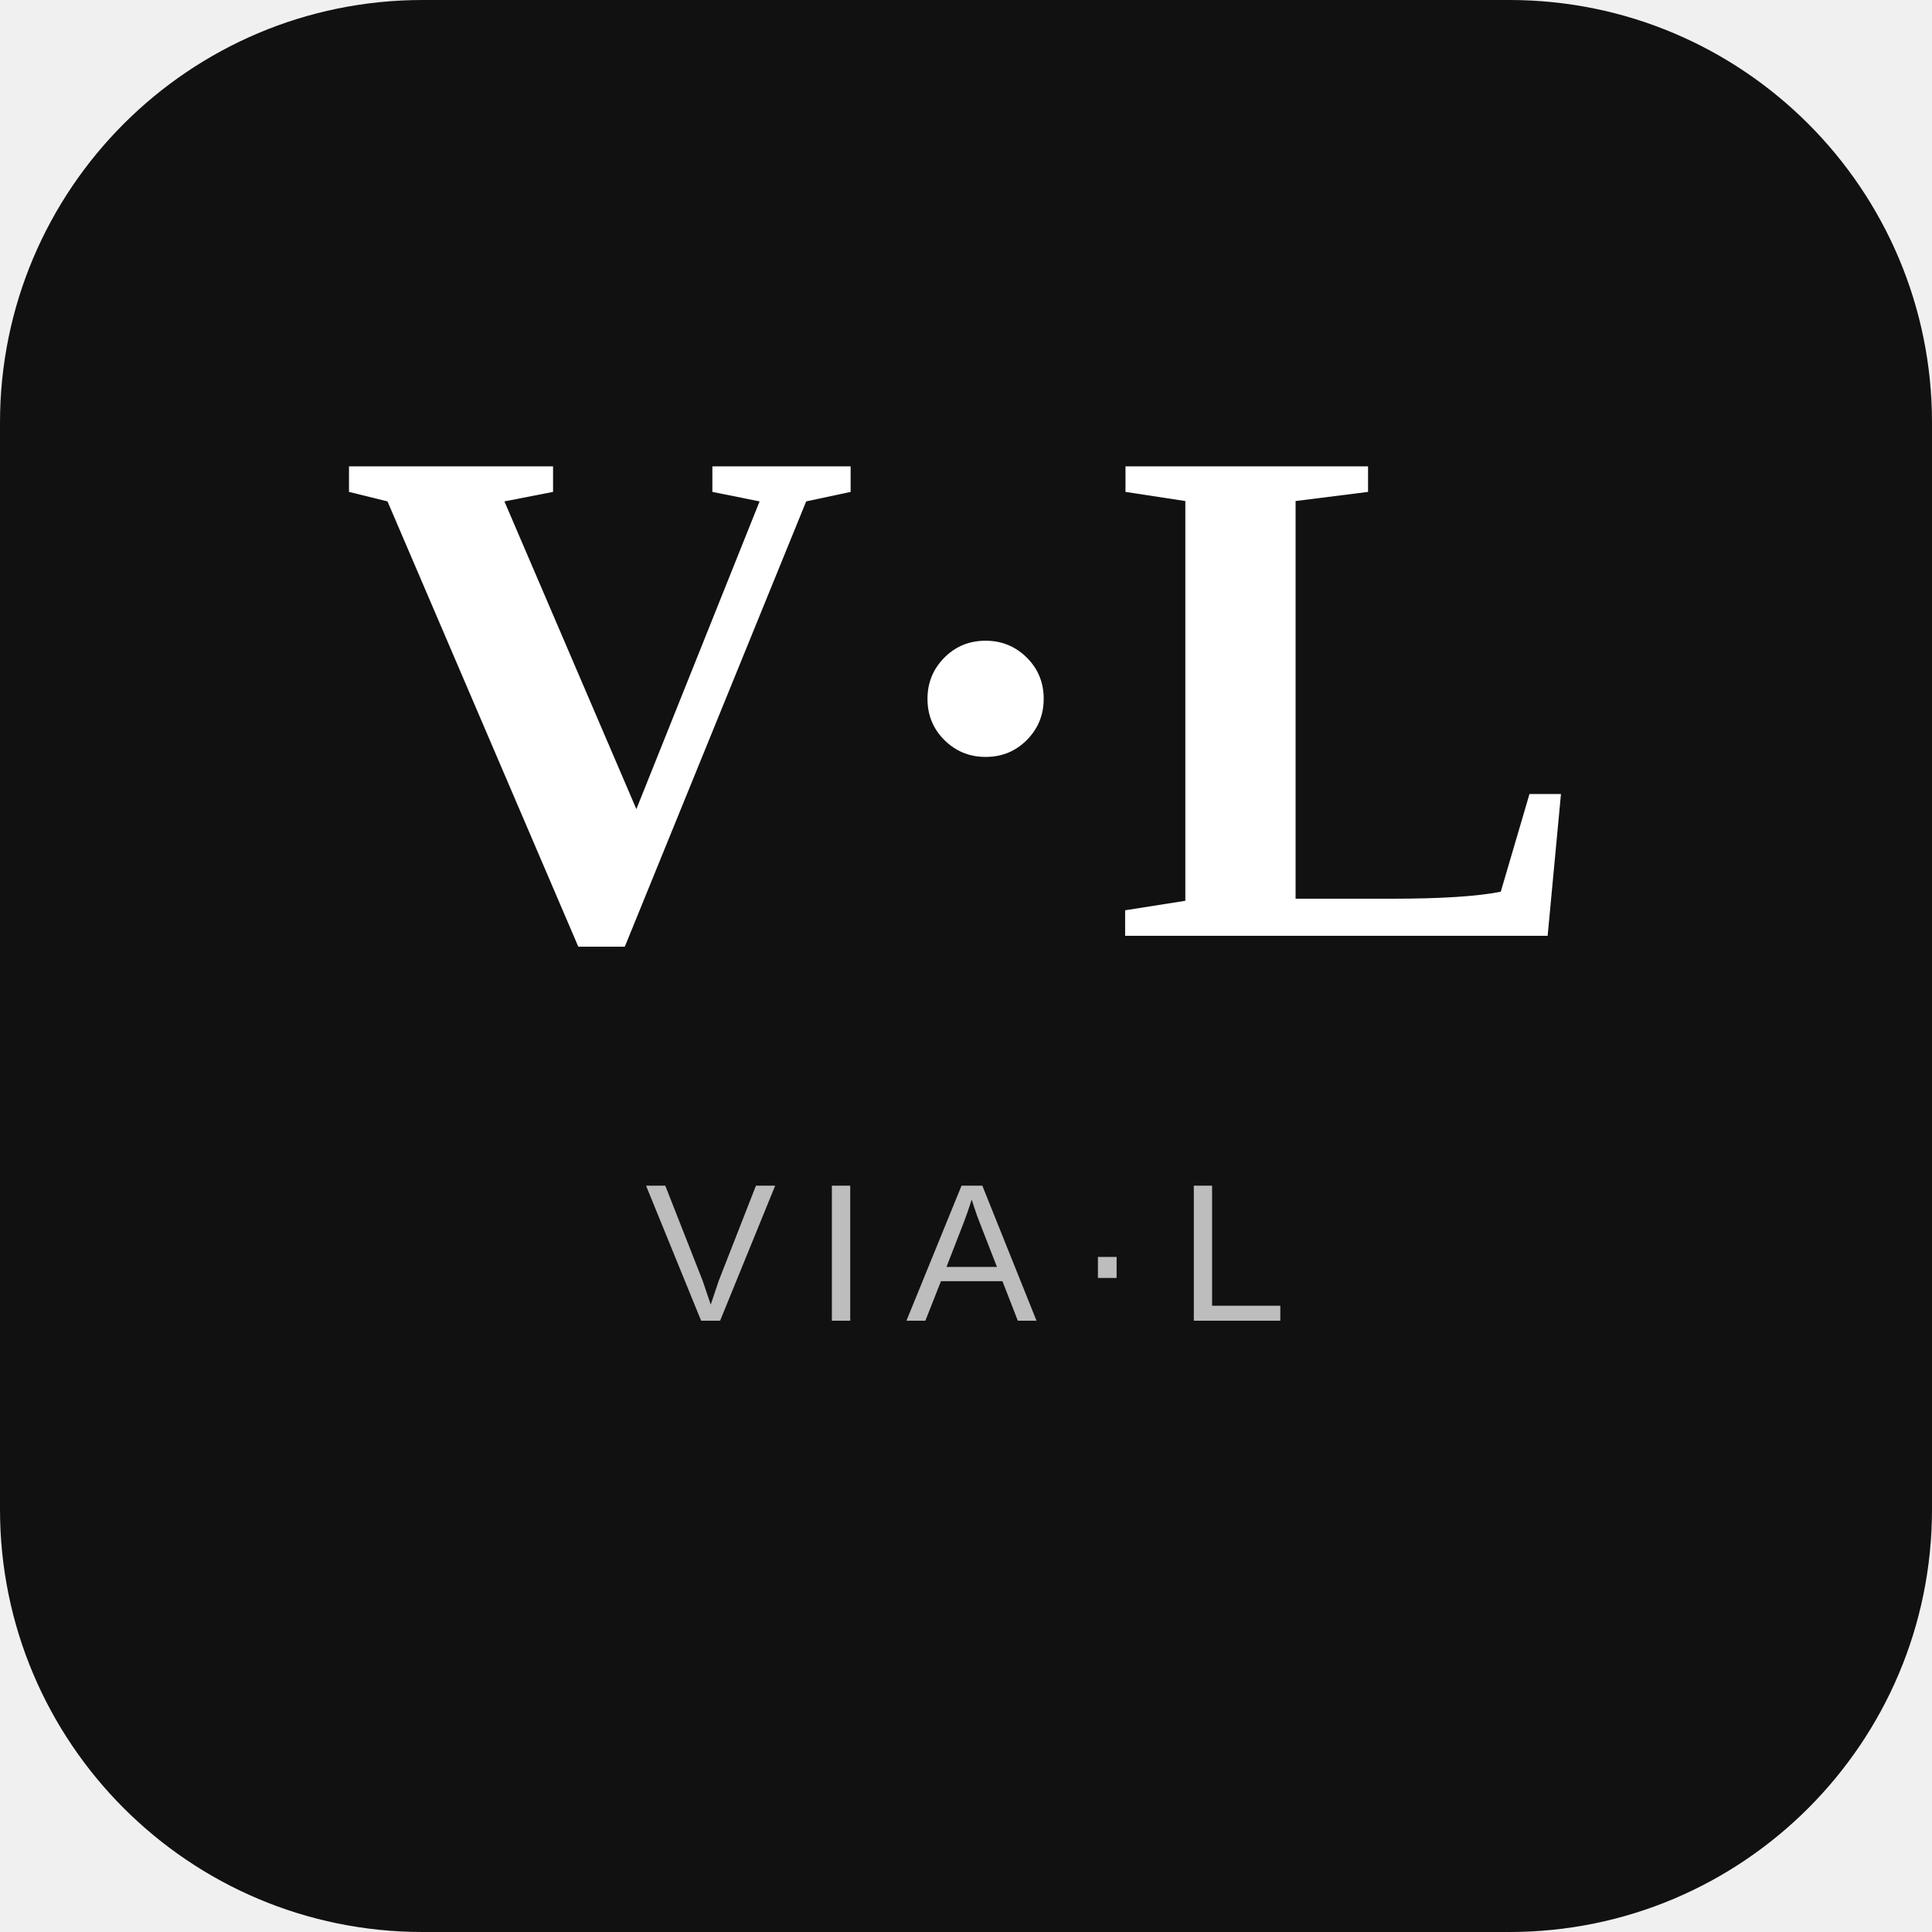
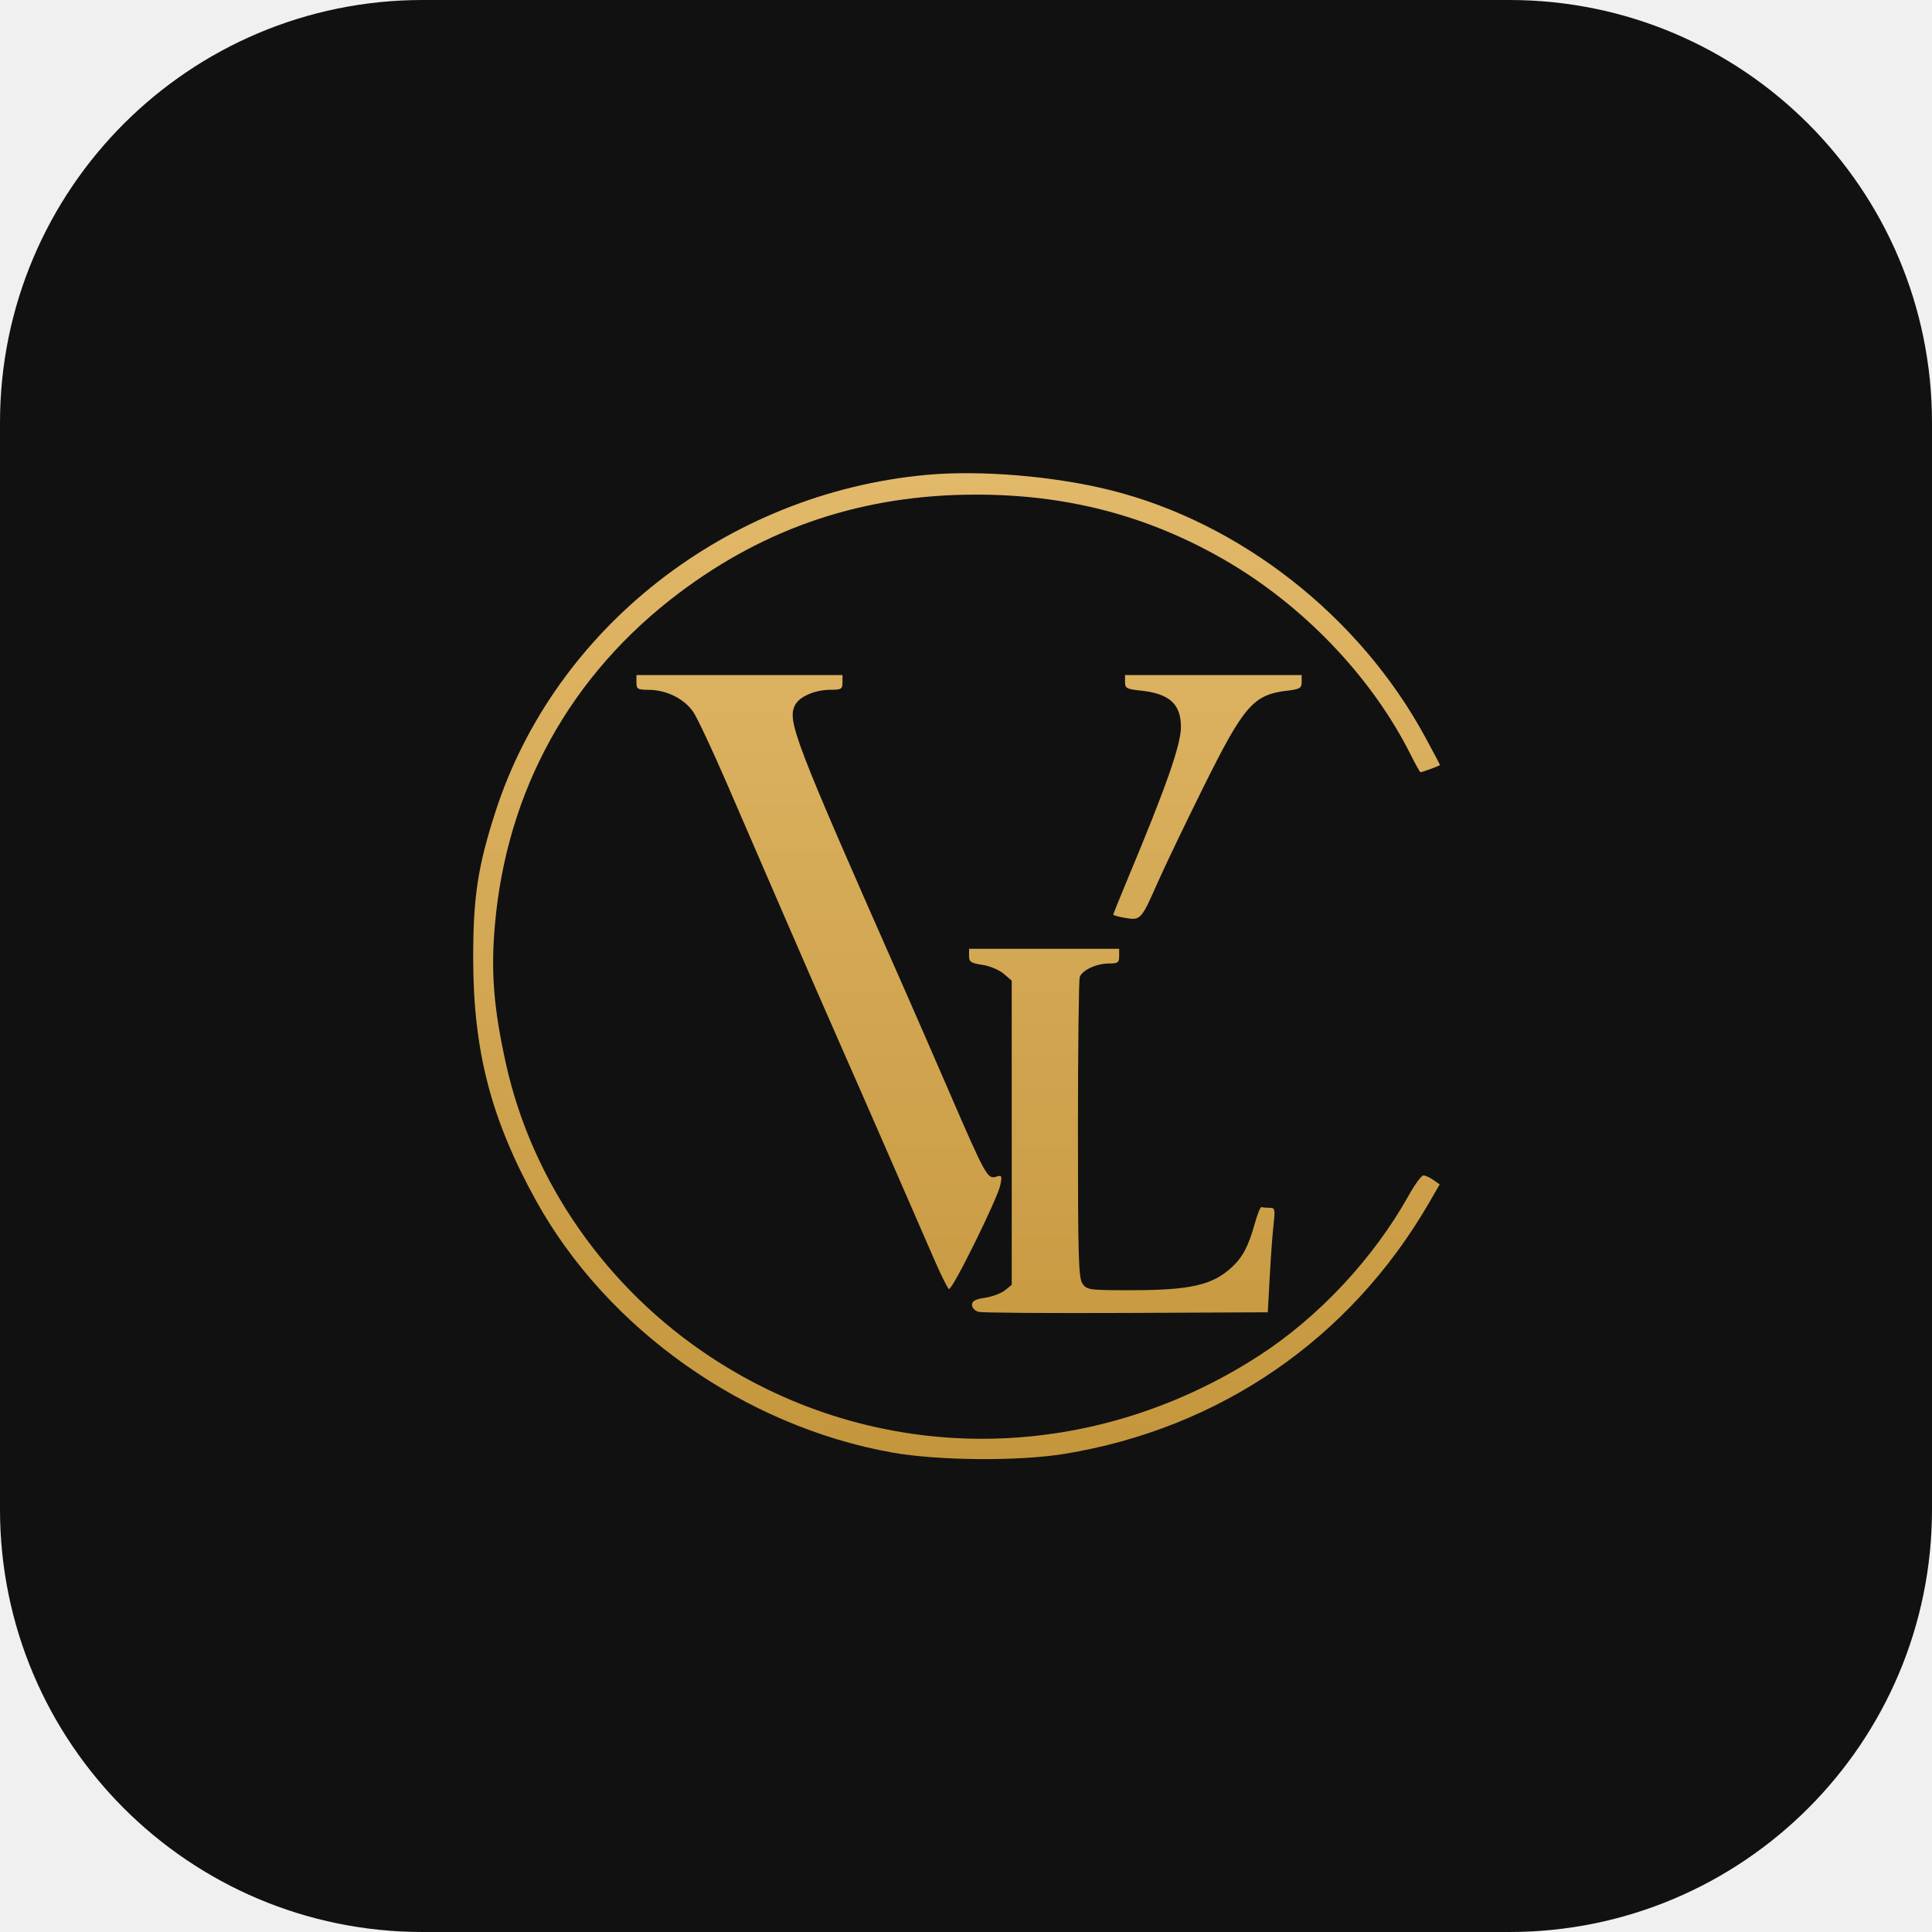
<svg xmlns="http://www.w3.org/2000/svg" width="512" height="512" viewBox="0 0 512 512">
+   <defs>
+     <linearGradient id="vlGold" x1="0" y1="0" x2="0" y2="1">
+       <stop offset="0" stop-color="#e2b96a" />
+       <stop offset="1" stop-color="#c4963c" />
+     </linearGradient>
+   </defs>
  <rect width="512" height="512" rx="112" fill="#111111" />
-   <text x="256" y="248" text-anchor="middle" font-family="Georgia, 'Times New Roman', serif" font-size="190" font-weight="700" fill="#ffffff" letter-spacing="2">V·L</text>
-   <text x="256" y="350" text-anchor="middle" font-family="-apple-system, Arial, sans-serif" font-size="52" font-weight="500" fill="#bdbdbd" letter-spacing="10">VIA·L</text>
+   <g transform="translate(125.4 125.4) scale(0.78)">
+     <path fill-rule="evenodd" clip-rule="evenodd" d="M153.972 0.576C86.311 6.799 27.677 52.656 7.548 115.09C1.535 133.74 -0.033 144.128 0.001 165.09C0.05 196.331 6.064 219.476 21.299 247.061C45.417 290.731 92.124 323.787 142.361 332.741C157.959 335.521 185.285 335.737 200.825 333.204C253.728 324.579 298.024 294.082 324.777 247.865L328.38 241.639L326.204 240.115C325.006 239.276 323.491 238.59 322.836 238.59C322.18 238.59 319.947 241.628 317.873 245.34C305.858 266.845 287.231 286.775 266.863 299.918C208.912 337.312 137.117 337.459 80.694 300.3C45.289 276.983 20 240.742 11.117 200.59C6.945 181.735 5.974 169.491 7.378 153.463C11.394 107.628 33.169 68.391 69.972 40.683C99.692 18.305 132.639 7.355 170.472 7.281C201.525 7.22 228.833 14.315 254.811 29.191C281.652 44.562 305.102 68.973 318.359 95.34C320.087 98.778 321.652 101.59 321.837 101.59C322.504 101.59 328.472 99.388 328.472 99.142C328.472 99.004 326.174 94.66 323.365 89.49C301.093 48.499 260.551 16.742 216.472 5.759C197.257 0.971 172.235 -1.104 153.972 0.576ZM55.471 71.09C55.471 73.361 55.861 73.592 59.721 73.612C65.775 73.643 71.872 76.723 74.862 81.261C76.249 83.367 81.281 94.09 86.044 105.09C90.808 116.09 99.769 136.79 105.956 151.09C112.143 165.39 120.586 184.74 124.719 194.09C128.851 203.44 136.835 221.665 142.461 234.59C148.087 247.515 154.514 262.271 156.742 267.38C158.97 272.49 161.171 276.904 161.632 277.189C162.691 277.843 178.275 246.262 179.132 241.726C179.713 238.649 179.589 238.418 177.676 239.025C174.77 239.947 174.066 238.681 162.061 210.958C156.376 197.83 149.24 181.465 146.203 174.59C108.799 89.915 106.551 84.048 109.439 78.651C110.954 75.82 116.242 73.59 121.44 73.59C125.074 73.59 125.472 73.343 125.472 71.09V68.59H90.472H55.471V71.09ZM221.472 70.95C221.472 73.061 222.025 73.368 226.722 73.855C236.566 74.875 240.486 78.424 240.459 86.29C240.439 92.294 235.464 106.495 222.566 137.365C219.764 144.071 217.472 149.75 217.472 149.986C217.472 150.221 219.321 150.727 221.58 151.108C226.745 151.981 226.985 151.718 232.554 139.09C234.98 133.59 241.991 118.965 248.134 106.59C261.857 78.945 265.062 75.255 276.526 73.897C280.892 73.38 281.472 73.035 281.472 70.951V68.59H251.472H221.472V70.95ZM168.472 163.976C168.472 166.04 169.084 166.455 172.991 167.041C175.483 167.414 178.734 168.771 180.239 170.066L182.969 172.414L182.971 224.087L182.972 275.76L180.679 277.62C179.418 278.643 176.38 279.781 173.929 280.149C170.584 280.65 169.472 281.259 169.472 282.587C169.472 283.581 170.458 284.615 171.722 284.945C172.959 285.269 195.572 285.434 221.972 285.312L269.972 285.09L270.623 273.09C270.981 266.49 271.566 258.503 271.923 255.34C272.525 249.999 272.425 249.59 270.522 249.59C269.394 249.59 268.18 249.478 267.824 249.34C267.468 249.202 266.426 251.79 265.509 255.09C263.427 262.582 261.442 266.355 257.811 269.726C251.19 275.873 243.693 277.59 223.479 277.59C209.222 277.59 208.519 277.495 207.029 275.367C205.67 273.428 205.472 266.762 205.472 222.949C205.472 195.342 205.752 172.025 206.093 171.135C206.984 168.812 211.79 166.59 215.922 166.59C219.042 166.59 219.472 166.287 219.472 164.09V161.59H193.972H168.472V163.976Z" fill="url(#vlGold)" />
+   </g>
</svg>
